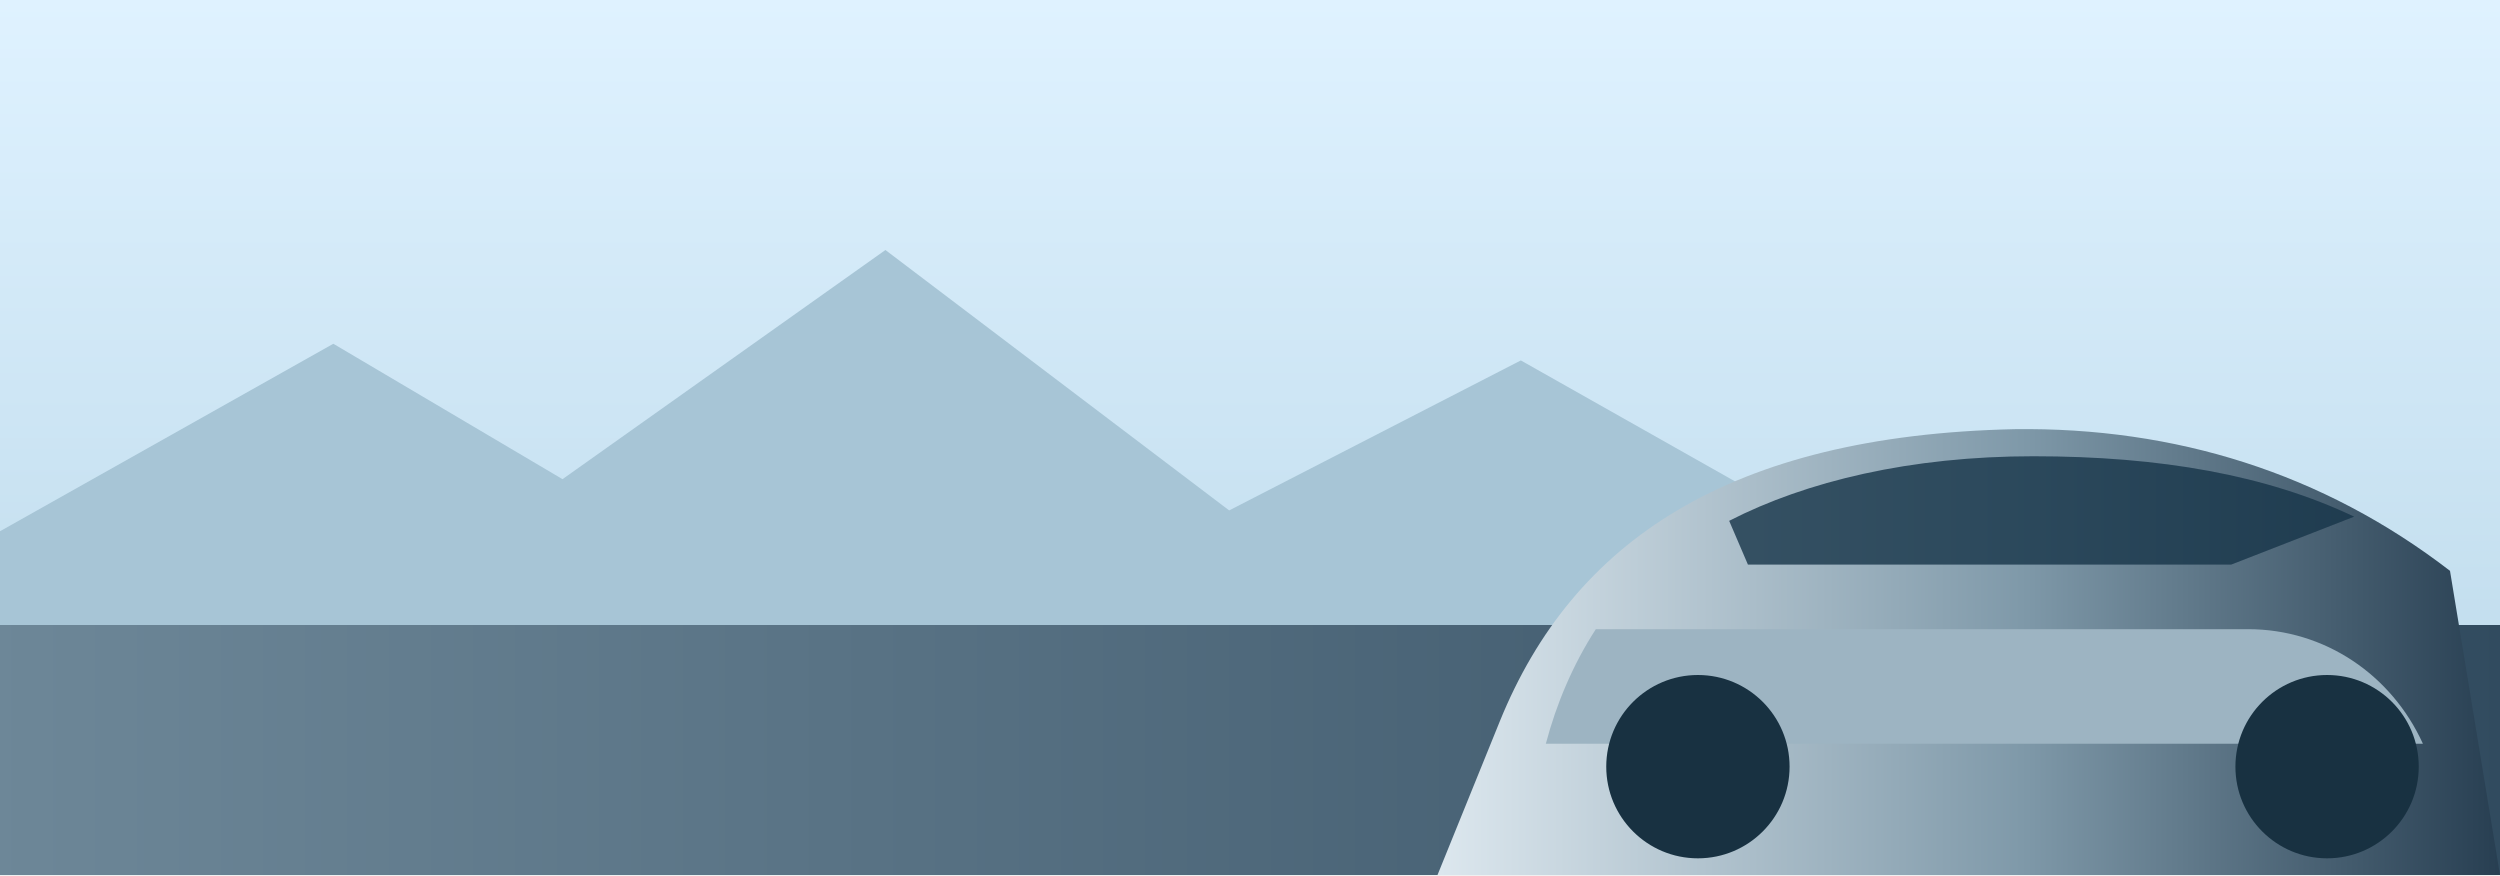
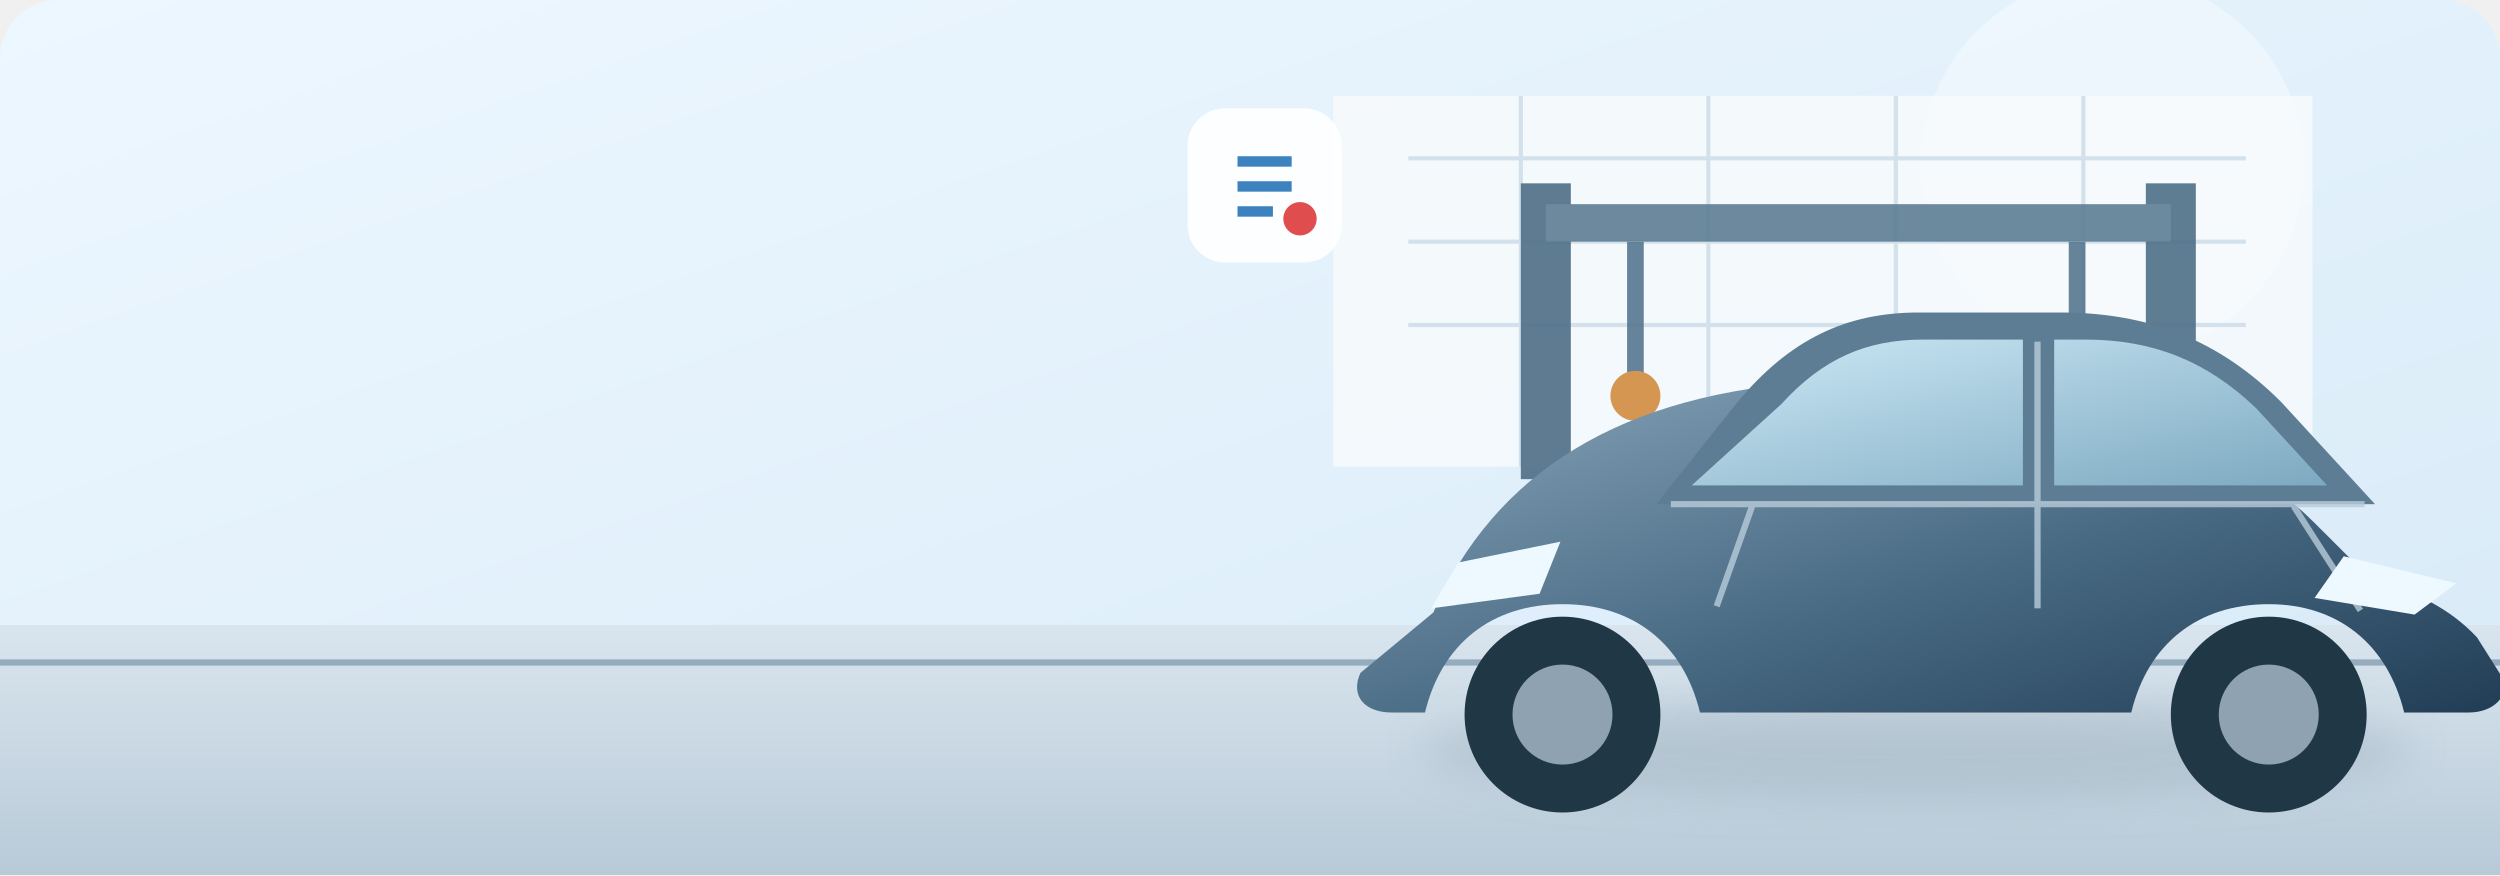
- <svg xmlns="http://www.w3.org/2000/svg" viewBox="0 0 1200 420">
+ <svg xmlns="http://www.w3.org/2000/svg" viewBox="0 0 1200 420" role="img" aria-label="Автомобильное производство и изучение китайского языка">
  <defs>
-     <linearGradient id="sky" x1="0" y1="0" x2="0" y2="1">
-       <stop stop-color="#dff2ff" />
-       <stop offset="1" stop-color="#b9d7e8" />
+     <linearGradient id="bg" x1="0" y1="0" x2="1" y2="1">
+       <stop stop-color="#edf7ff" />
+       <stop offset="1" stop-color="#d7eaf7" />
    </linearGradient>
-     <linearGradient id="road" x1="0" x2="1">
-       <stop stop-color="#6d8798" />
-       <stop offset="1" stop-color="#314b5f" />
+     <linearGradient id="floor" x1="0" y1="0" x2="0" y2="1">
+       <stop stop-color="#d9e5ee" />
+       <stop offset="1" stop-color="#b8cad8" />
    </linearGradient>
-     <linearGradient id="car" x1="0" x2="1">
-       <stop stop-color="#dce7ee" />
-       <stop offset=".55" stop-color="#7f99a9" />
-       <stop offset="1" stop-color="#283f52" />
+     <linearGradient id="paint" x1="0" y1="0" x2="1" y2="1">
+       <stop stop-color="#8aa7bc" />
+       <stop offset=".55" stop-color="#496b84" />
+       <stop offset="1" stop-color="#213d55" />
    </linearGradient>
+     <linearGradient id="glass" x1="0" y1="0" x2="1" y2="1">
+       <stop stop-color="#cce9f6" />
+       <stop offset="1" stop-color="#7da9c0" />
+     </linearGradient>
+     <filter id="shadow" x="-20%" y="-20%" width="140%" height="160%">
+       <feGaussianBlur stdDeviation="10" />
+     </filter>
  </defs>
-   <rect width="1200" height="420" fill="url(#sky)" />
-   <path d="M0 255L160 165l110 65 155-110 165 125 140-72 170 96v151H0z" fill="#a7c5d6" />
-   <path d="M0 300h1200v120H0z" fill="url(#road)" />
-   <path d="M720 346c35-86 110-137 247-140 77-1 148 21 209 68l24 146H690z" fill="url(#car)" />
-   <path d="M830 250c37-19 87-31 146-31 61 0 112 9 154 29l-59 23H839z" fill="#173449" opacity=".8" />
-   <path d="M766 302h313c37 0 69 22 84 55H742c5-19 13-38 24-55z" fill="#9db4c2" />
-   <ellipse cx="815" cy="368" rx="44" ry="44" fill="#183141" />
-   <ellipse cx="1117" cy="368" rx="44" ry="44" fill="#183141" />
+   <rect width="1200" height="420" rx="28" fill="url(#bg)" />
+   <circle cx="1014" cy="80" r="92" fill="#ffffff" opacity=".38" />
+   <path d="M640 46h470v178H640z" fill="#f8fbfd" opacity=".78" />
+   <path d="M676 76h402M676 116h402M676 156h402M730 46v178M820 46v178M910 46v178M1000 46v178" stroke="#c9dbe7" stroke-width="2" opacity=".8" />
+   <path d="M0 300h1200v120H0z" fill="url(#floor)" />
+   <path d="M0 318h1200" stroke="#94acbd" stroke-width="3" />
+   <g opacity=".9">
+     <path d="M730 88h24v142h-24zM1030 88h24v142h-24z" fill="#4e6e86" />
+     <path d="M742 98h300v18H742z" fill="#5d7d94" />
+     <path d="M785 116v74M997 116v74" stroke="#55778f" stroke-width="8" />
+     <circle cx="785" cy="190" r="12" fill="#d18c3f" />
+     <circle cx="997" cy="190" r="12" fill="#d18c3f" />
+   </g>
+   <ellipse cx="920" cy="360" rx="238" ry="24" fill="#6d8393" opacity=".22" filter="url(#shadow)" />
+   <g transform="translate(650 125)">
+     <path d="M38 169c29-66 89-106 188-111l59-2c71 0 130 25 176 70l28 28c19 4 37 13 50 27l12 19c4 9-4 17-16 17h-31c-8-33-32-52-65-52-34 0-58 19-66 52H166c-8-33-32-52-66-52s-58 19-66 52H18c-13 0-20-8-15-19z" fill="url(#paint)" />
+     <path d="M184 68c25-30 52-43 87-43h68c42 0 76 13 106 43l45 49H145z" fill="#5d7d94" />
+     <path d="M205 69c20-22 41-31 68-31h48v70H162zM336 38h15c32 0 58 10 82 33l34 37H336z" fill="url(#glass)" />
+     <path d="M152 117h333M328 39v128M191 118l-17 48M451 118l32 50" stroke="#b8ccda" stroke-width="3" fill="none" opacity=".8" />
+     <path d="M475 142l54 13-20 15-48-8z" fill="#eef8ff" />
+     <path d="M50 145l49-10-10 25-52 7z" fill="#eef8ff" />
+     <circle cx="100" cy="218" r="47" fill="#203746" />
+     <circle cx="100" cy="218" r="24" fill="#8ea2b1" />
+     <circle cx="439" cy="218" r="47" fill="#203746" />
+     <circle cx="439" cy="218" r="24" fill="#8ea2b1" />
+   </g>
+   <g transform="translate(570 52)" opacity=".92">
+     <rect width="74" height="74" rx="18" fill="#ffffff" />
+     <path d="M24 23h26v5H24zm0 12h26v5H24zm0 12h17v5H24z" fill="#2c78b8" />
+     <circle cx="54" cy="53" r="8" fill="#df3f3f" />
+   </g>
</svg>
